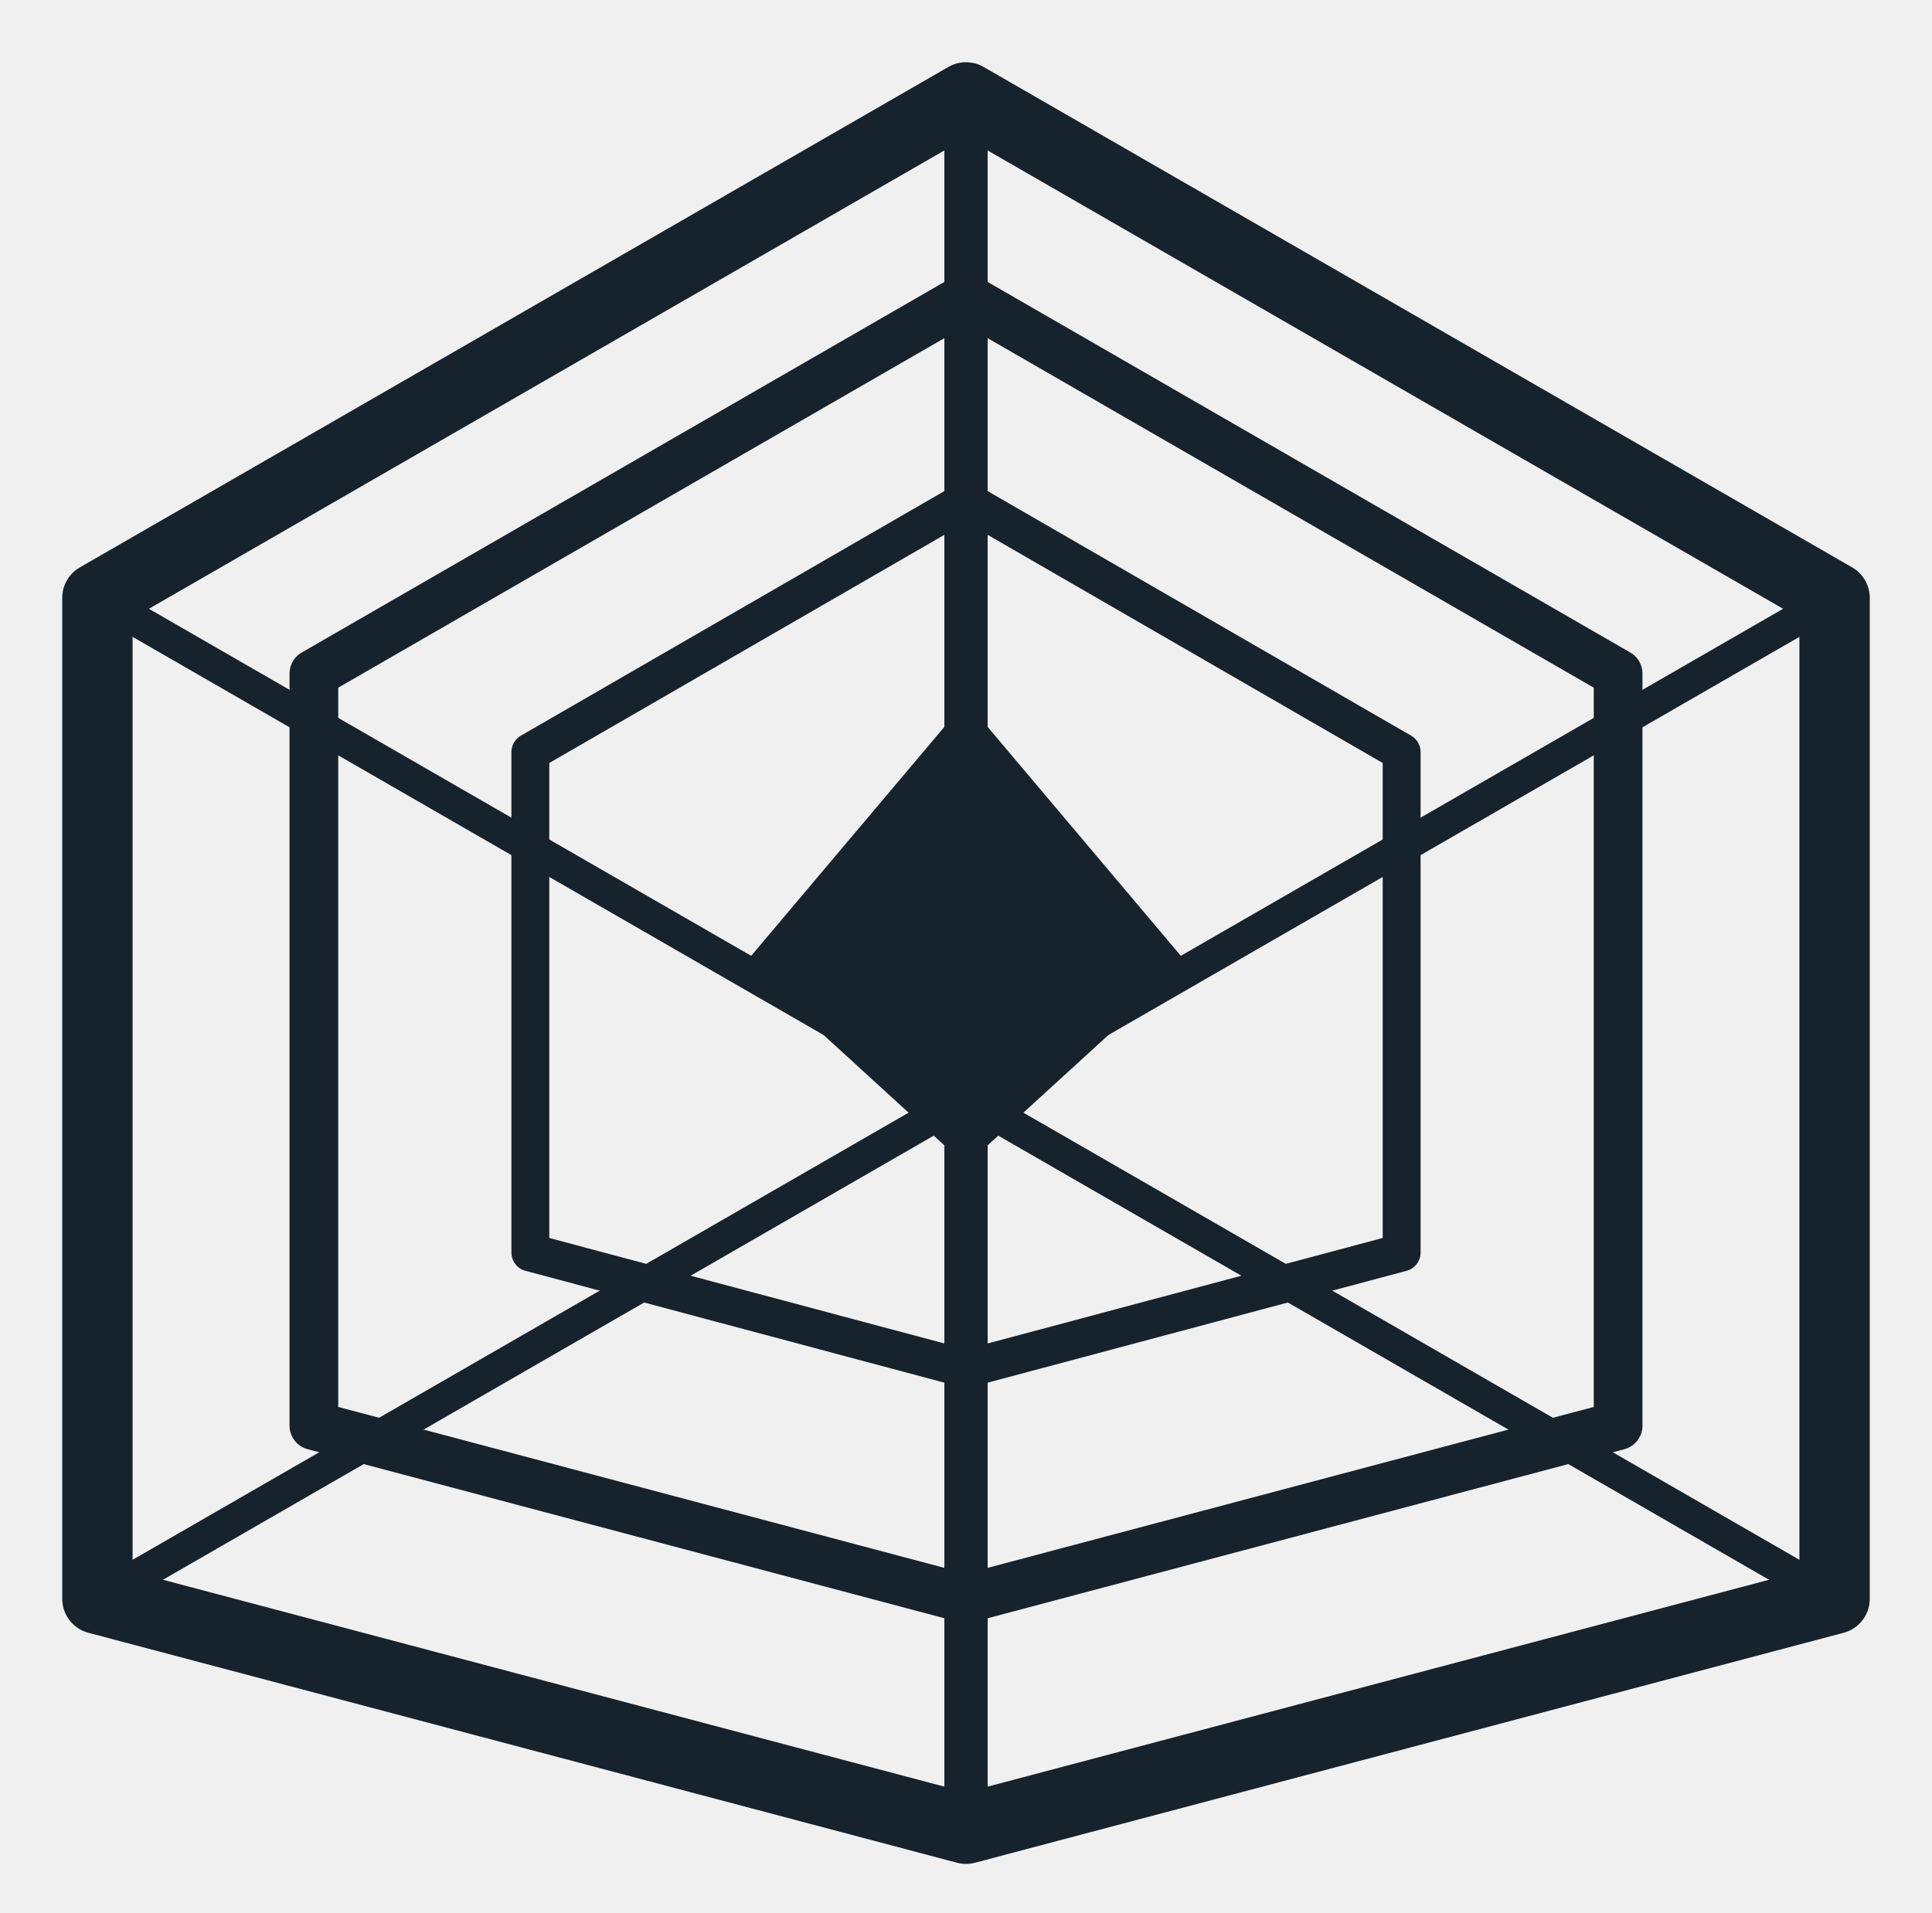
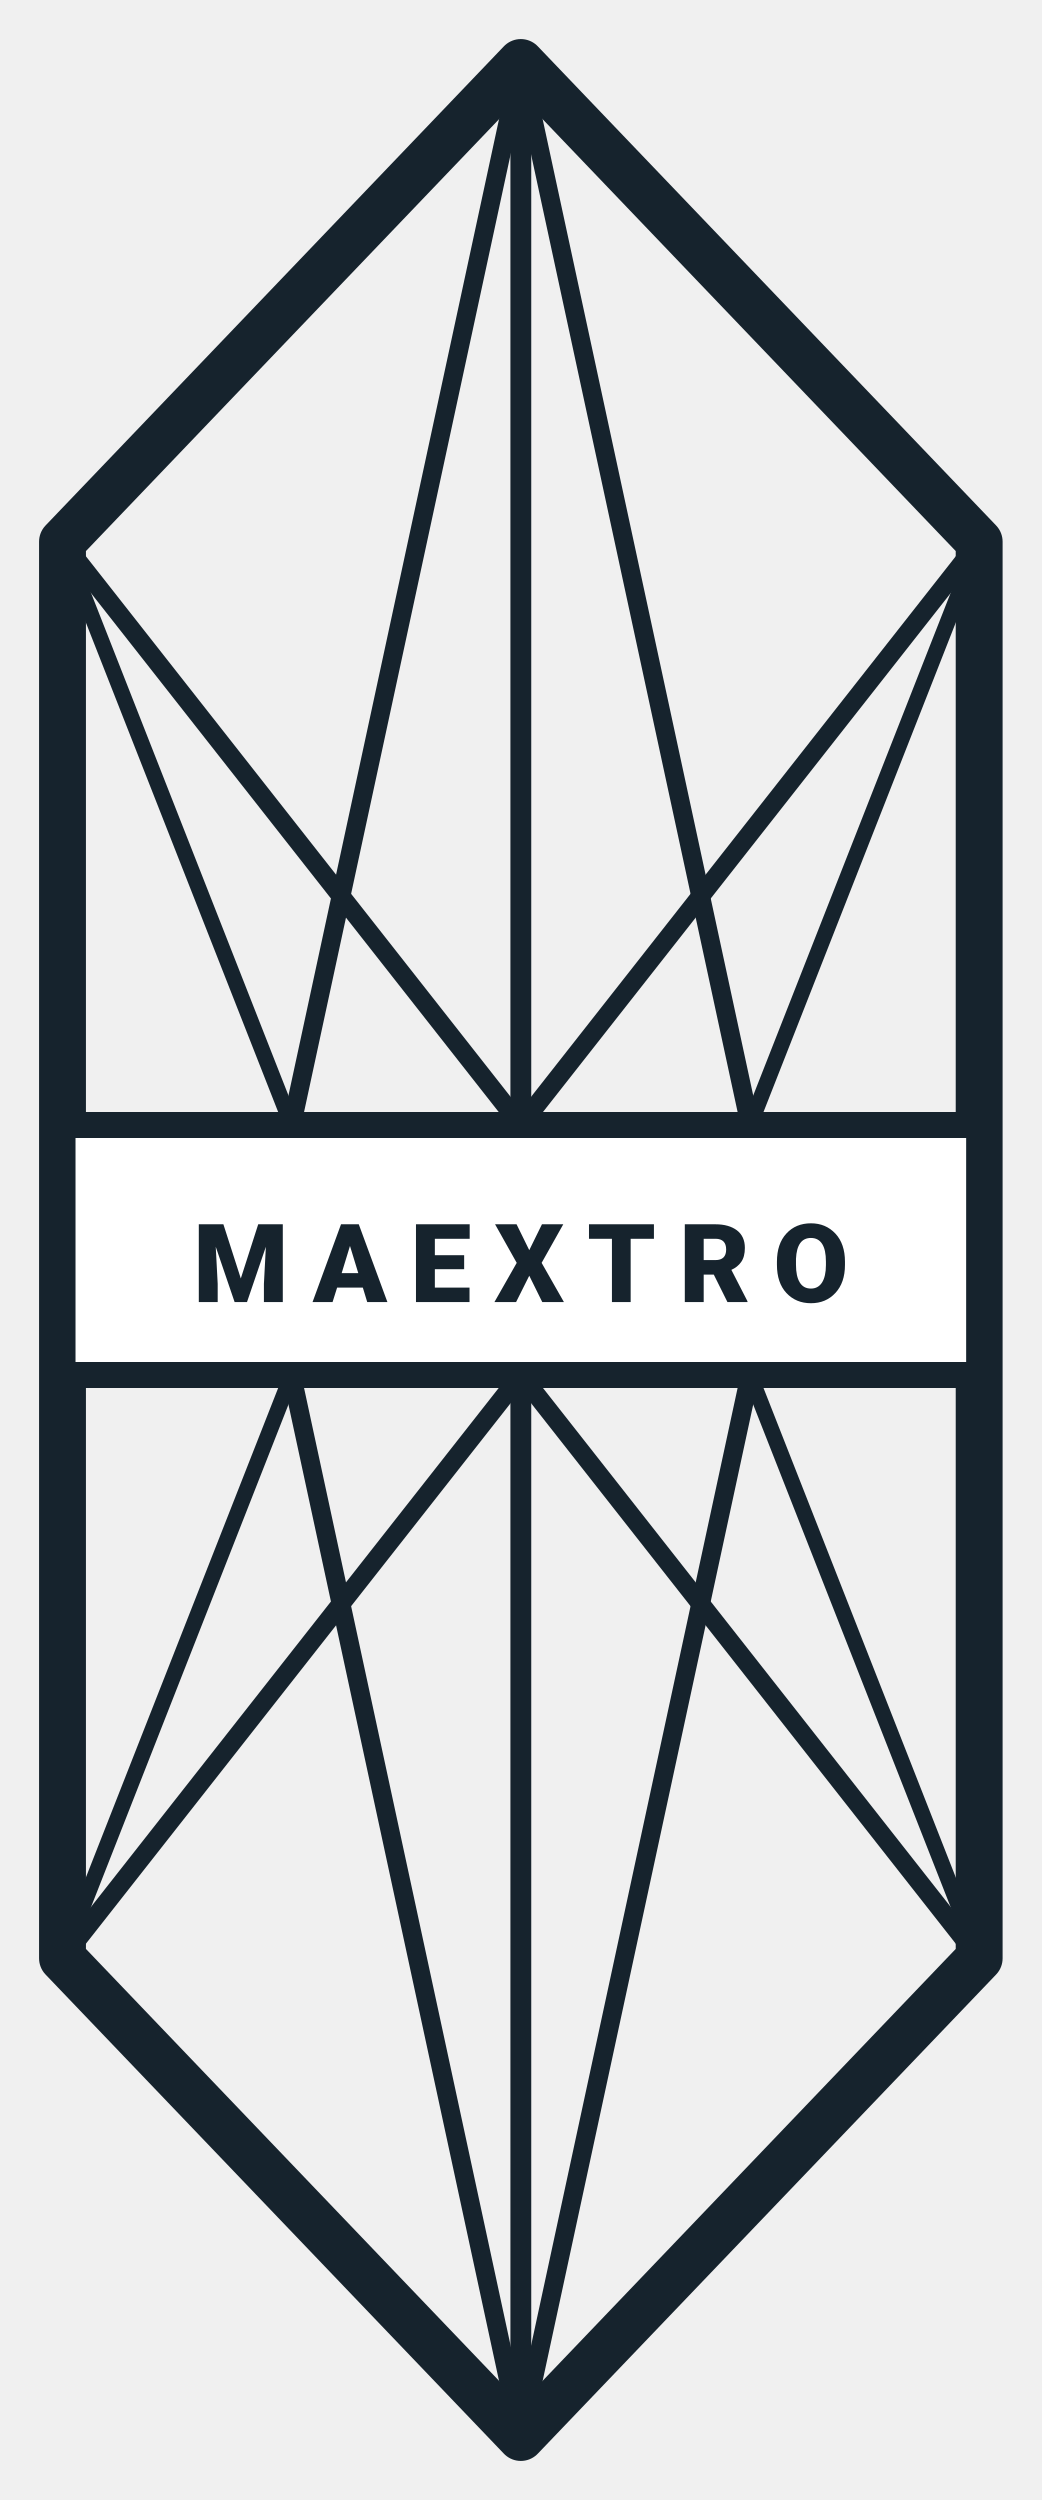
- <svg xmlns="http://www.w3.org/2000/svg" viewBox="0 0 714 707" width="714" height="707">
-   <g fill="none" stroke="#16232d" stroke-linejoin="round" stroke-linecap="round">
-     <polygon points="357,36 678,221 678,591 357,676 36,591 36,221" stroke-width="26" />
-     <polygon points="357,110 598,249 598,527 357,591 116,527 116,249" stroke-width="18" />
-     <polygon points="357,185 518,278 518,463 357,506 196,463 196,278" stroke-width="14" />
-     <line x1="357" y1="36" x2="357" y2="676" stroke-width="16" />
-     <line x1="36" y1="221" x2="678" y2="591" stroke-width="12" />
-     <line x1="678" y1="221" x2="36" y2="591" stroke-width="12" />
-     <polygon points="357,260 438,356 357,430 276,356" fill="#16232d" />
+ <svg xmlns="http://www.w3.org/2000/svg" viewBox="0 0 100 240" width="100%" height="100%">
+   <g fill="none" stroke="#16232d" stroke-linecap="round" stroke-linejoin="round">
+     <polygon points="50,6 94,52 94,188 50,234 6,188 6,52" stroke-width="4.5" />
+     <line x1="50" y1="6" x2="50" y2="108" stroke-width="2" />
+     <line x1="6" y1="52" x2="50" y2="108" stroke-width="1.8" />
+     <line x1="94" y1="52" x2="50" y2="108" stroke-width="1.8" />
+     <line x1="50" y1="6" x2="28" y2="108" stroke-width="1.8" />
+     <line x1="50" y1="6" x2="72" y2="108" stroke-width="1.8" />
+     <line x1="6" y1="52" x2="28" y2="108" stroke-width="1.5" />
+     <line x1="94" y1="52" x2="72" y2="108" stroke-width="1.5" />
+     <line x1="50" y1="234" x2="50" y2="132" stroke-width="2" />
+     <line x1="6" y1="188" x2="50" y2="132" stroke-width="1.8" />
+     <line x1="94" y1="188" x2="50" y2="132" stroke-width="1.8" />
+     <line x1="50" y1="234" x2="28" y2="132" stroke-width="1.8" />
+     <line x1="50" y1="234" x2="72" y2="132" stroke-width="1.8" />
+     <line x1="6" y1="188" x2="28" y2="132" stroke-width="1.5" />
+     <line x1="94" y1="188" x2="72" y2="132" stroke-width="1.5" />
+     <rect x="6" y="108" width="88" height="24" fill="#ffffff" stroke="#16232d" stroke-width="2.5" />
  </g>
+   <text x="50" y="125" fill="#16232d" font-family="-apple-system, BlinkMacSystemFont, 'Segoe UI', Roboto, 'Helvetica Neue', Arial, sans-serif" font-weight="900" font-size="10.5" letter-spacing="2.2" text-anchor="middle">MAEXTRO</text>
</svg>
